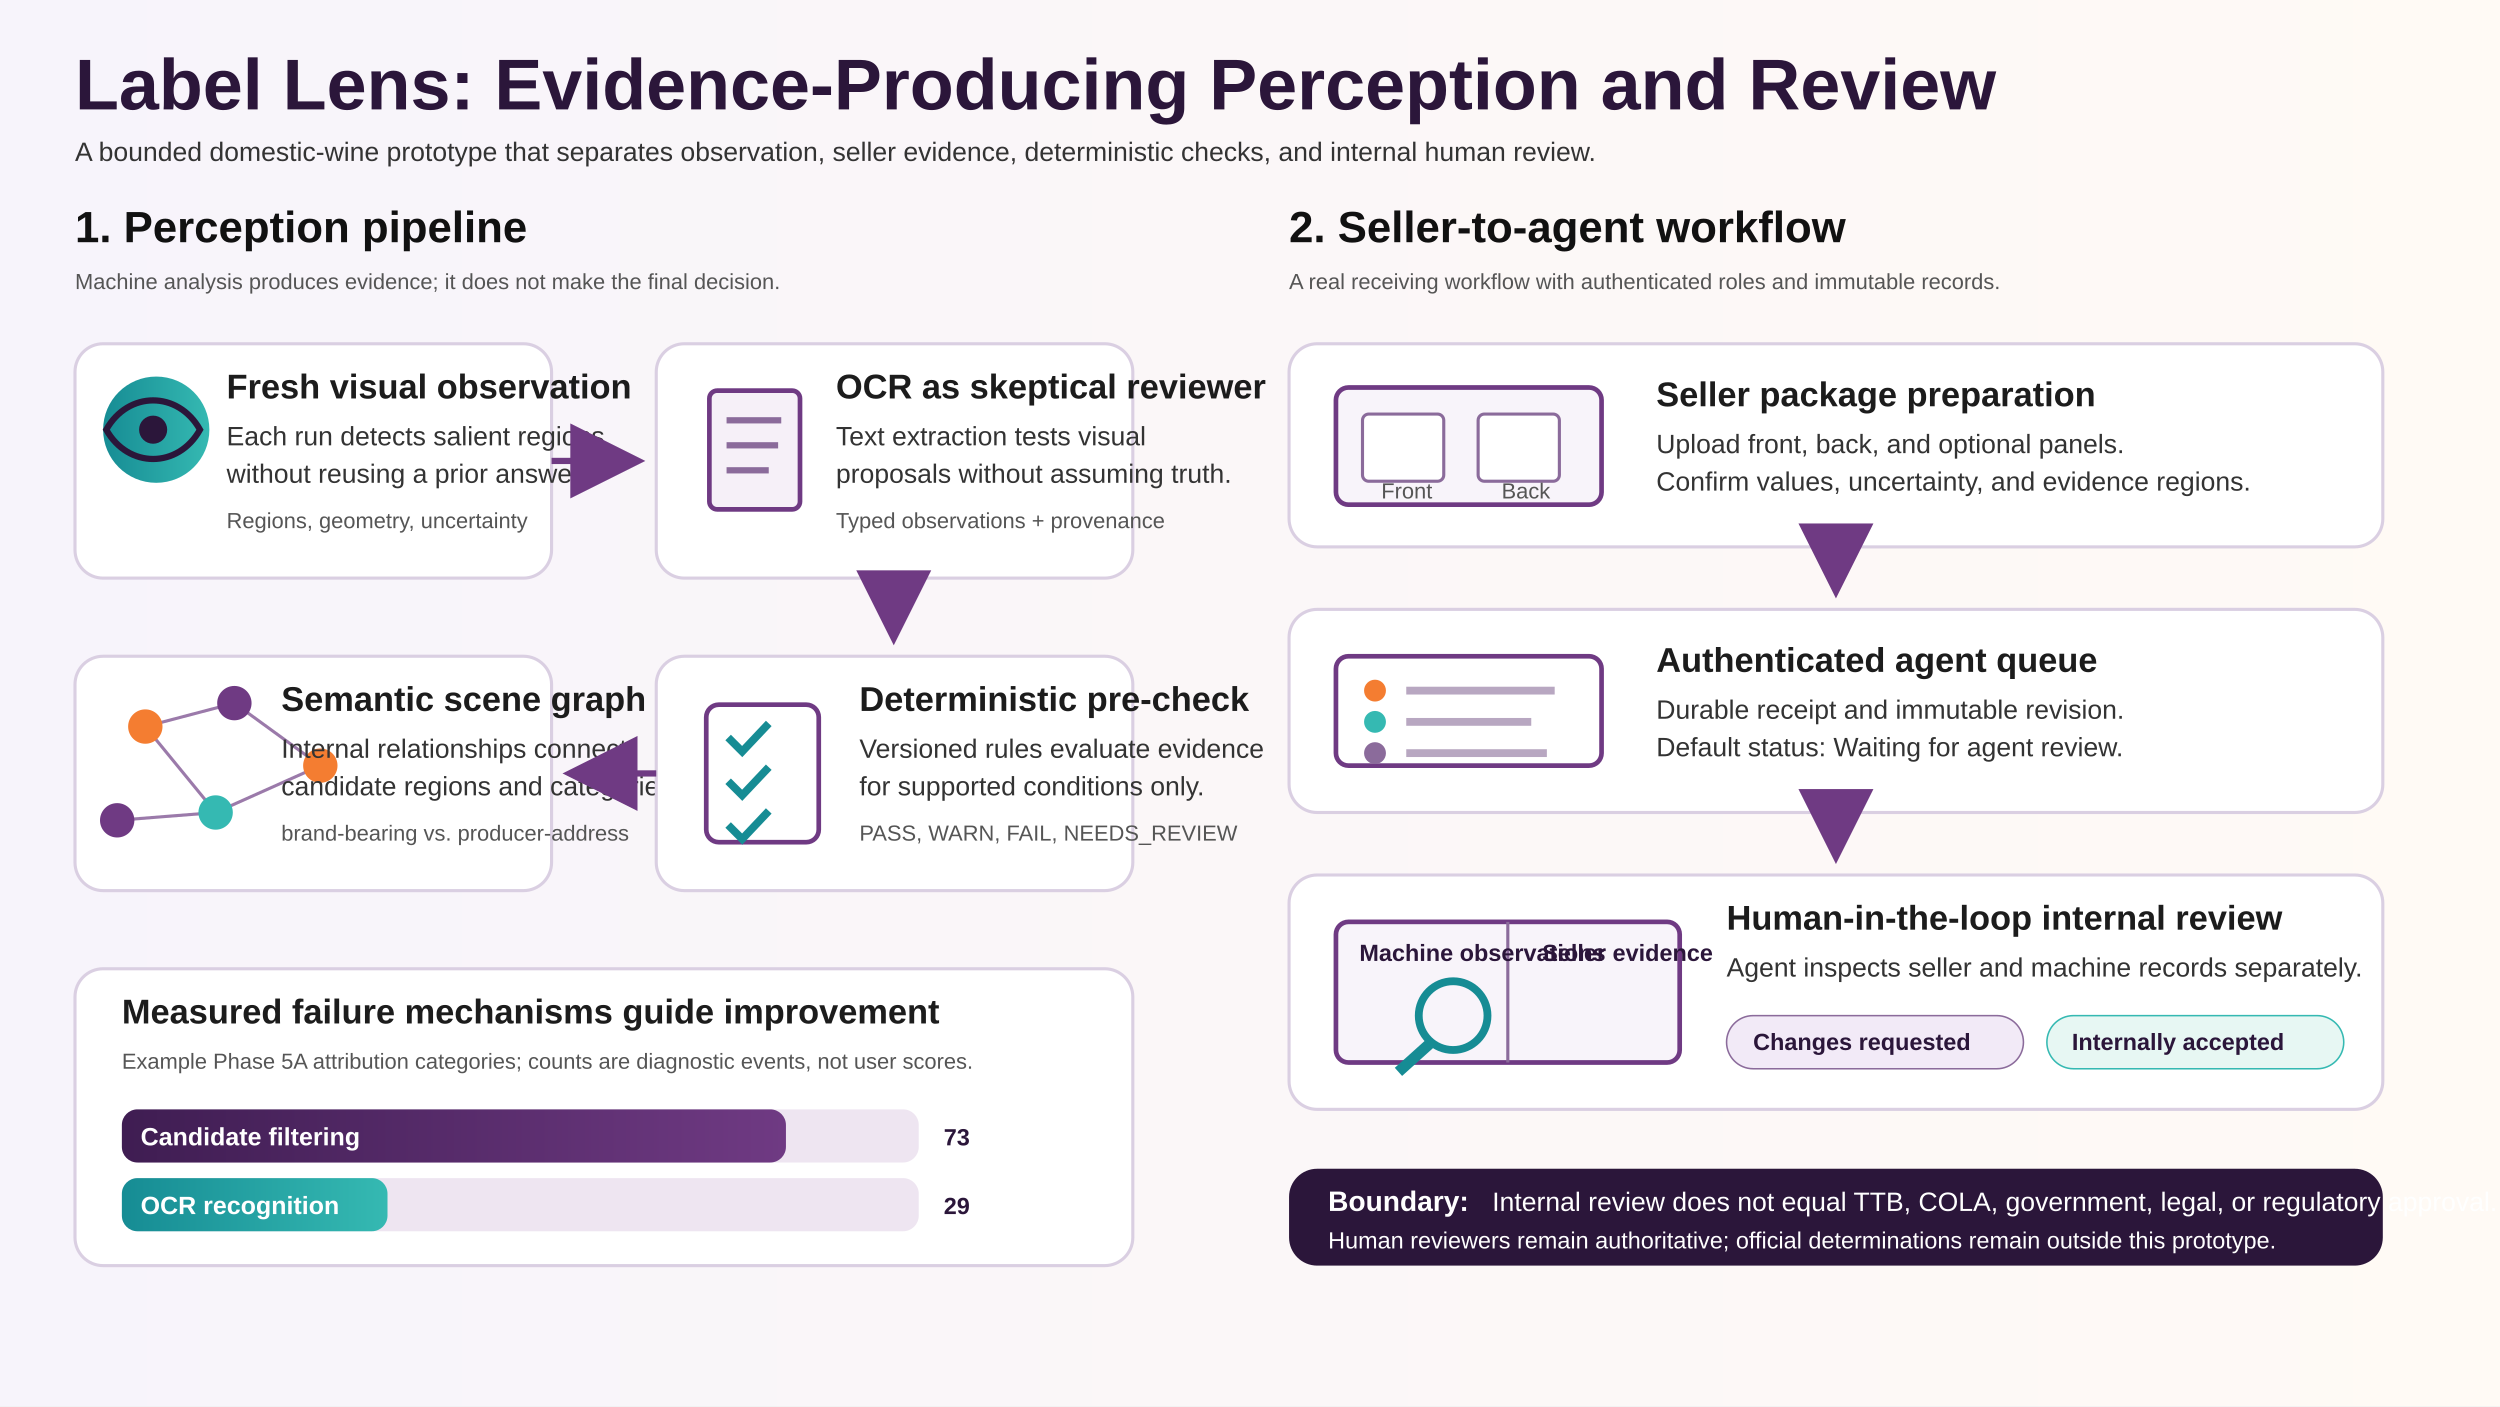
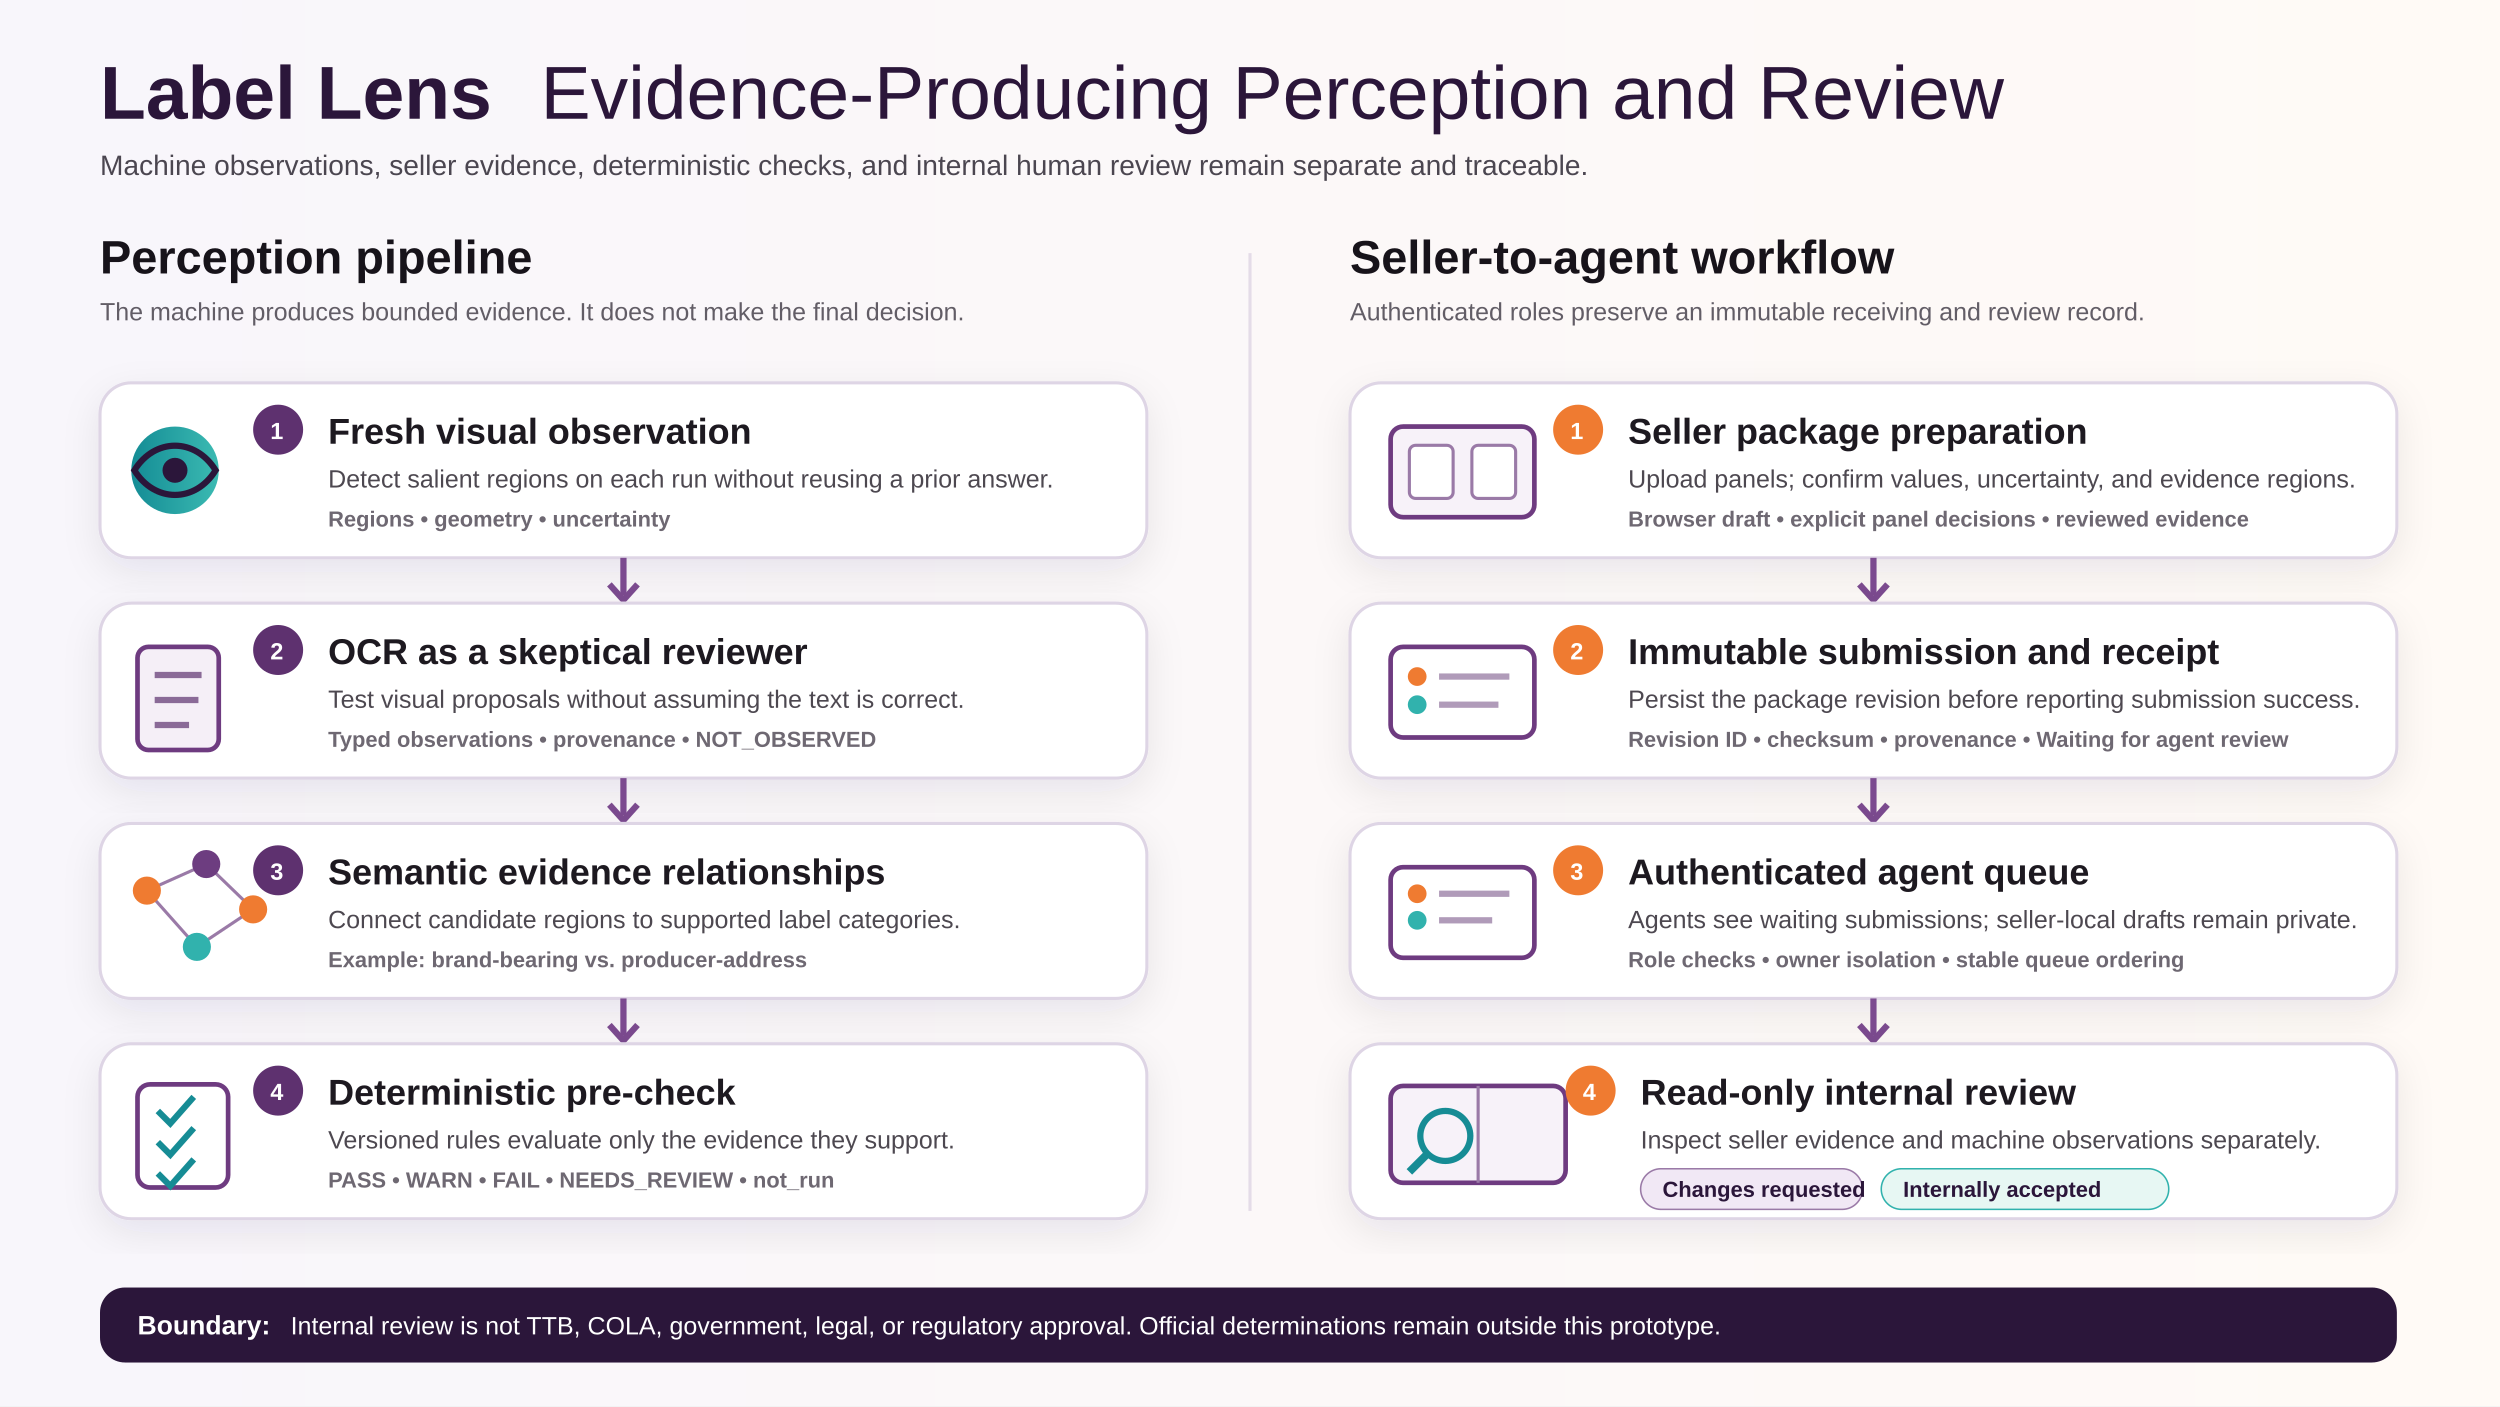
<svg xmlns="http://www.w3.org/2000/svg" width="1600" height="900" viewBox="0 0 1600 900" role="img" aria-labelledby="title desc">
  <defs>
    <linearGradient id="bg" x1="0" x2="1">
-       <stop stop-color="#f7f4fb" />
-       <stop offset="1" stop-color="#fffaf5" />
+       <stop stop-color="#f8f6fb" />
+       <stop offset="1" stop-color="#fffaf6" />
    </linearGradient>
    <linearGradient id="purple" x1="0" x2="1">
-       <stop stop-color="#3f1d52" />
-       <stop offset="1" stop-color="#6f3a83" />
+       <stop stop-color="#3b1d4d" />
+       <stop offset="1" stop-color="#72448a" />
    </linearGradient>
    <linearGradient id="teal" x1="0" x2="1">
-       <stop stop-color="#168c94" />
-       <stop offset="1" stop-color="#35b9b2" />
+       <stop stop-color="#148c95" />
+       <stop offset="1" stop-color="#3bbab2" />
    </linearGradient>
+     <filter id="shadow" x="-20%" y="-20%" width="140%" height="140%">
+       <feDropShadow dx="0" dy="8" stdDeviation="12" flood-color="#2b163a" flood-opacity=".08" />
+     </filter>
    <style>
-     .title{font:700 46px Arial,sans-serif;fill:#2b163a}.section{font:700 28px Arial,sans-serif;fill:#111}.h{font:700 22px Arial,sans-serif;fill:#1c1c1c}.p{font:400 17px Arial,sans-serif;fill:#333}.small{font:400 14px Arial,sans-serif;fill:#555}.label{font:700 15px Arial,sans-serif;fill:#2b163a}.card{fill:#fff;stroke:#dacfe2;stroke-width:2}.line{stroke:#6f3a83;stroke-width:4;fill:none;marker-end:url(#arrow)}
+     .title{font:700 48px Arial,sans-serif;fill:#2b163a}
+     .subtitle{font:400 18px Arial,sans-serif;fill:#4b4650}
+     .section{font:700 30px Arial,sans-serif;fill:#17131a}
+     .sectionSub{font:400 16px Arial,sans-serif;fill:#625d66}
+     .step{font:700 15px Arial,sans-serif;fill:#fff}
+     .h{font:700 23px Arial,sans-serif;fill:#1d1920}
+     .p{font:400 16px Arial,sans-serif;fill:#4d4850}
+     .meta{font:600 14px Arial,sans-serif;fill:#6e6872}
+     .card{fill:#fff;stroke:#ded5e5;stroke-width:2;filter:url(#shadow)}
+     .divider{stroke:#e4dce8;stroke-width:2}
+     .arrow{stroke:#7b4a8f;stroke-width:4;fill:none}
+     .badge{font:700 14px Arial,sans-serif;fill:#2b163a}
  </style>
-     <marker id="arrow" markerWidth="12" markerHeight="12" refX="10" refY="6" orient="auto">
-       <path d="M0 0L12 6 0 12z" fill="#6f3a83" />
-     </marker>
  </defs>
  <rect width="1600" height="900" fill="url(#bg)" />
-   <text x="48" y="70" class="title">Label Lens: Evidence-Producing Perception and Review</text>
-   <text x="48" y="103" class="p">A bounded domestic-wine prototype that separates observation, seller evidence, deterministic checks, and internal human review.</text>
-   <text x="48" y="155" class="section">1. Perception pipeline</text>
-   <text x="48" y="185" class="small">Machine analysis produces evidence; it does not make the final decision.</text>
-   <rect x="48" y="220" width="305" height="150" rx="18" class="card" />
-   <circle cx="100" cy="275" r="34" fill="url(#teal)" />
-   <path d="M68 275c14-25 46-25 60 0-14 25-46 25-60 0z" fill="none" stroke="#2b163a" stroke-width="4" />
-   <circle cx="98" cy="275" r="9" fill="#2b163a" />
-   <text x="145" y="255" class="h">Fresh visual observation</text>
-   <text x="145" y="285" class="p">Each run detects salient regions</text>
-   <text x="145" y="309" class="p">without reusing a prior answer.</text>
-   <text x="145" y="338" class="small">Regions, geometry, uncertainty</text>
-   <rect x="420" y="220" width="305" height="150" rx="18" class="card" />
-   <rect x="454" y="250" width="58" height="76" rx="5" fill="#f6f0f8" stroke="#6f3a83" stroke-width="3" />
-   <path d="M465 269h35M465 285h33M465 301h27" stroke="#8b6b9b" stroke-width="4" />
-   <text x="535" y="255" class="h">OCR as skeptical reviewer</text>
-   <text x="535" y="285" class="p">Text extraction tests visual</text>
-   <text x="535" y="309" class="p">proposals without assuming truth.</text>
-   <text x="535" y="338" class="small">Typed observations + provenance</text>
-   <rect x="48" y="420" width="305" height="150" rx="18" class="card" />
-   <g stroke="#9b7aaa" stroke-width="2">
-     <line x1="93" y1="465" x2="150" y2="450" />
-     <line x1="150" y1="450" x2="205" y2="490" />
-     <line x1="93" y1="465" x2="138" y2="520" />
-     <line x1="75" y1="525" x2="138" y2="520" />
-     <line x1="138" y1="520" x2="205" y2="490" />
+   <text x="64" y="76" class="title">Label Lens</text>
+   <text x="346" y="76" class="title" style="font-weight:400">Evidence-Producing Perception and Review</text>
+   <text x="64" y="112" class="subtitle">Machine observations, seller evidence, deterministic checks, and internal human review remain separate and traceable.</text>
+   <line x1="800" y1="162" x2="800" y2="775" class="divider" />
+   <text x="64" y="175" class="section">Perception pipeline</text>
+   <text x="64" y="205" class="sectionSub">The machine produces bounded evidence. It does not make the final decision.</text>
+   <g>
+     <rect x="64" y="245" width="670" height="112" rx="20" class="card" />
+     <circle cx="112" cy="301" r="28" fill="url(#teal)" />
+     <path d="M86 301c13-21 39-21 52 0-13 21-39 21-52 0z" fill="none" stroke="#2b163a" stroke-width="4" />
+     <circle cx="112" cy="301" r="8" fill="#2b163a" />
+     <circle cx="178" cy="275" r="16" fill="#5e316f" />
+     <text x="173" y="281" class="step">1</text>
+     <text x="210" y="284" class="h">Fresh visual observation</text>
+     <text x="210" y="312" class="p">Detect salient regions on each run without reusing a prior answer.</text>
+     <text x="210" y="337" class="meta">Regions • geometry • uncertainty</text>
  </g>
+   <path d="M399 357v24" class="arrow" />
+   <path d="M390 374l9 10 9-10" fill="none" stroke="#7b4a8f" stroke-width="4" />
  <g>
-     <circle cx="93" cy="465" r="11" fill="#f47d31" />
-     <circle cx="150" cy="450" r="11" fill="#6f3a83" />
-     <circle cx="205" cy="490" r="11" fill="#f47d31" />
-     <circle cx="138" cy="520" r="11" fill="#35b9b2" />
-     <circle cx="75" cy="525" r="11" fill="#6f3a83" />
+     <rect x="64" y="386" width="670" height="112" rx="20" class="card" />
+     <rect x="88" y="414" width="52" height="66" rx="7" fill="#f5eff7" stroke="#6e3b80" stroke-width="3" />
+     <path d="M99 432h30M99 448h28M99 464h22" stroke="#8a6a97" stroke-width="4" />
+     <circle cx="178" cy="416" r="16" fill="#5e316f" />
+     <text x="173" y="422" class="step">2</text>
+     <text x="210" y="425" class="h">OCR as a skeptical reviewer</text>
+     <text x="210" y="453" class="p">Test visual proposals without assuming the text is correct.</text>
+     <text x="210" y="478" class="meta">Typed observations • provenance • NOT_OBSERVED</text>
  </g>
-   <text x="180" y="455" class="h">Semantic scene graph</text>
-   <text x="180" y="485" class="p">Internal relationships connect</text>
-   <text x="180" y="509" class="p">candidate regions and categories.</text>
-   <text x="180" y="538" class="small">brand-bearing vs. producer-address</text>
-   <rect x="420" y="420" width="305" height="150" rx="18" class="card" />
-   <rect x="452" y="451" width="72" height="88" rx="8" fill="#fff" stroke="#6f3a83" stroke-width="3" />
-   <path d="M466 472l9 9 17-18M466 500l9 9 17-18M466 528l9 9 17-18" fill="none" stroke="#168c94" stroke-width="5" />
-   <text x="550" y="455" class="h">Deterministic pre-check</text>
-   <text x="550" y="485" class="p">Versioned rules evaluate evidence</text>
-   <text x="550" y="509" class="p">for supported conditions only.</text>
-   <text x="550" y="538" class="small">PASS, WARN, FAIL, NEEDS_REVIEW</text>
-   <path d="M353 295h52" class="line" />
-   <path d="M572 370v35" class="line" />
-   <path d="M420 495h-52" class="line" />
-   <rect x="48" y="620" width="677" height="190" rx="18" class="card" />
-   <text x="78" y="655" class="h">Measured failure mechanisms guide improvement</text>
-   <text x="78" y="684" class="small">Example Phase 5A attribution categories; counts are diagnostic events, not user scores.</text>
-   <rect x="78" y="710" width="510" height="34" rx="10" fill="#eee5f1" />
-   <rect x="78" y="710" width="425" height="34" rx="10" fill="url(#purple)" />
-   <text x="90" y="733" fill="#fff" style="font:700 16px Arial">Candidate filtering</text>
-   <text x="604" y="733" class="label">73</text>
-   <rect x="78" y="754" width="510" height="34" rx="10" fill="#eee5f1" />
-   <rect x="78" y="754" width="170" height="34" rx="10" fill="url(#teal)" />
-   <text x="90" y="777" fill="#fff" style="font:700 16px Arial">OCR recognition</text>
-   <text x="604" y="777" class="label">29</text>
-   <text x="825" y="155" class="section">2. Seller-to-agent workflow</text>
-   <text x="825" y="185" class="small">A real receiving workflow with authenticated roles and immutable records.</text>
-   <rect x="825" y="220" width="700" height="130" rx="18" class="card" />
-   <rect x="855" y="248" width="170" height="75" rx="8" fill="#f8f4fa" stroke="#6f3a83" stroke-width="3" />
-   <rect x="872" y="265" width="52" height="43" rx="4" fill="#fff" stroke="#8b6b9b" stroke-width="2" />
-   <rect x="946" y="265" width="52" height="43" rx="4" fill="#fff" stroke="#8b6b9b" stroke-width="2" />
-   <text x="884" y="319" class="small">Front</text>
-   <text x="961" y="319" class="small">Back</text>
-   <text x="1060" y="260" class="h">Seller package preparation</text>
-   <text x="1060" y="290" class="p">Upload front, back, and optional panels.</text>
-   <text x="1060" y="314" class="p">Confirm values, uncertainty, and evidence regions.</text>
-   <rect x="825" y="390" width="700" height="130" rx="18" class="card" />
-   <rect x="855" y="420" width="170" height="70" rx="8" fill="#fff" stroke="#6f3a83" stroke-width="3" />
-   <circle cx="880" cy="442" r="7" fill="#f47d31" />
-   <circle cx="880" cy="462" r="7" fill="#35b9b2" />
-   <circle cx="880" cy="482" r="7" fill="#8b6b9b" />
-   <path d="M900 442h95M900 462h80M900 482h90" stroke="#b8a7c1" stroke-width="5" />
-   <text x="1060" y="430" class="h">Authenticated agent queue</text>
-   <text x="1060" y="460" class="p">Durable receipt and immutable revision.</text>
-   <text x="1060" y="484" class="p">Default status: Waiting for agent review.</text>
-   <rect x="825" y="560" width="700" height="150" rx="18" class="card" />
-   <rect x="855" y="590" width="220" height="90" rx="8" fill="#f8f4fa" stroke="#6f3a83" stroke-width="3" />
-   <line x1="965" y1="590" x2="965" y2="680" stroke="#8b6b9b" stroke-width="2" />
-   <text x="870" y="615" class="label">Machine observations</text>
-   <text x="987" y="615" class="label">Seller evidence</text>
-   <circle cx="930" cy="650" r="22" fill="none" stroke="#168c94" stroke-width="5" />
-   <line x1="915" y1="668" x2="895" y2="686" stroke="#168c94" stroke-width="7" />
-   <text x="1105" y="595" class="h">Human-in-the-loop internal review</text>
-   <text x="1105" y="625" class="p">Agent inspects seller and machine records separately.</text>
-   <rect x="1105" y="650" width="190" height="34" rx="17" fill="#f2eaf7" stroke="#8b6b9b" />
-   <text x="1122" y="672" class="label">Changes requested</text>
-   <rect x="1310" y="650" width="190" height="34" rx="17" fill="#e7f7f3" stroke="#35b9b2" />
-   <text x="1326" y="672" class="label">Internally accepted</text>
-   <path d="M1175 350v25" class="line" />
-   <path d="M1175 520v25" class="line" />
-   <rect x="825" y="748" width="700" height="62" rx="18" fill="#2b163a" />
-   <text x="850" y="775" fill="#fff" style="font:700 18px Arial">Boundary:</text>
-   <text x="955" y="775" fill="#fff" style="font:400 17px Arial">Internal review does not equal TTB, COLA, government, legal, or regulatory approval.</text>
-   <text x="850" y="799" fill="#fff" style="font:400 15px Arial">Human reviewers remain authoritative; official determinations remain outside this prototype.</text>
+   <path d="M399 498v24" class="arrow" />
+   <path d="M390 515l9 10 9-10" fill="none" stroke="#7b4a8f" stroke-width="4" />
+   <g>
+     <rect x="64" y="527" width="670" height="112" rx="20" class="card" />
+     <g stroke="#9a7aa7" stroke-width="2">
+       <line x1="94" y1="570" x2="132" y2="553" />
+       <line x1="132" y1="553" x2="162" y2="582" />
+       <line x1="94" y1="570" x2="126" y2="606" />
+       <line x1="126" y1="606" x2="162" y2="582" />
+     </g>
+     <circle cx="94" cy="570" r="9" fill="#ef7b31" />
+     <circle cx="132" cy="553" r="9" fill="#6d3d80" />
+     <circle cx="162" cy="582" r="9" fill="#ef7b31" />
+     <circle cx="126" cy="606" r="9" fill="#31b2ad" />
+     <circle cx="178" cy="557" r="16" fill="#5e316f" />
+     <text x="173" y="563" class="step">3</text>
+     <text x="210" y="566" class="h">Semantic evidence relationships</text>
+     <text x="210" y="594" class="p">Connect candidate regions to supported label categories.</text>
+     <text x="210" y="619" class="meta">Example: brand-bearing vs. producer-address</text>
+   </g>
+   <path d="M399 639v24" class="arrow" />
+   <path d="M390 656l9 10 9-10" fill="none" stroke="#7b4a8f" stroke-width="4" />
+   <g>
+     <rect x="64" y="668" width="670" height="112" rx="20" class="card" />
+     <rect x="88" y="694" width="58" height="66" rx="8" fill="#fff" stroke="#6e3b80" stroke-width="3" />
+     <path d="M101 711l8 8 15-17M101 731l8 8 15-17M101 751l8 8 15-17" fill="none" stroke="#168c95" stroke-width="4" />
+     <circle cx="178" cy="698" r="16" fill="#5e316f" />
+     <text x="173" y="704" class="step">4</text>
+     <text x="210" y="707" class="h">Deterministic pre-check</text>
+     <text x="210" y="735" class="p">Versioned rules evaluate only the evidence they support.</text>
+     <text x="210" y="760" class="meta">PASS • WARN • FAIL • NEEDS_REVIEW • not_run</text>
+   </g>
+   <text x="864" y="175" class="section">Seller-to-agent workflow</text>
+   <text x="864" y="205" class="sectionSub">Authenticated roles preserve an immutable receiving and review record.</text>
+   <g>
+     <rect x="864" y="245" width="670" height="112" rx="20" class="card" />
+     <rect x="890" y="273" width="92" height="58" rx="8" fill="#f7f2f9" stroke="#6e3b80" stroke-width="3" />
+     <rect x="902" y="285" width="28" height="34" rx="4" fill="#fff" stroke="#9a7aa7" stroke-width="2" />
+     <rect x="942" y="285" width="28" height="34" rx="4" fill="#fff" stroke="#9a7aa7" stroke-width="2" />
+     <circle cx="1010" cy="275" r="16" fill="#ef7b31" />
+     <text x="1005" y="281" class="step">1</text>
+     <text x="1042" y="284" class="h">Seller package preparation</text>
+     <text x="1042" y="312" class="p">Upload panels; confirm values, uncertainty, and evidence regions.</text>
+     <text x="1042" y="337" class="meta">Browser draft • explicit panel decisions • reviewed evidence</text>
+   </g>
+   <path d="M1199 357v24" class="arrow" />
+   <path d="M1190 374l9 10 9-10" fill="none" stroke="#7b4a8f" stroke-width="4" />
+   <g>
+     <rect x="864" y="386" width="670" height="112" rx="20" class="card" />
+     <rect x="890" y="414" width="92" height="58" rx="8" fill="#fff" stroke="#6e3b80" stroke-width="3" />
+     <circle cx="907" cy="433" r="6" fill="#ef7b31" />
+     <circle cx="907" cy="451" r="6" fill="#31b2ad" />
+     <path d="M921 433h45M921 451h38" stroke="#b09bb9" stroke-width="4" />
+     <circle cx="1010" cy="416" r="16" fill="#ef7b31" />
+     <text x="1005" y="422" class="step">2</text>
+     <text x="1042" y="425" class="h">Immutable submission and receipt</text>
+     <text x="1042" y="453" class="p">Persist the package revision before reporting submission success.</text>
+     <text x="1042" y="478" class="meta">Revision ID • checksum • provenance • Waiting for agent review</text>
+   </g>
+   <path d="M1199 498v24" class="arrow" />
+   <path d="M1190 515l9 10 9-10" fill="none" stroke="#7b4a8f" stroke-width="4" />
+   <g>
+     <rect x="864" y="527" width="670" height="112" rx="20" class="card" />
+     <rect x="890" y="555" width="92" height="58" rx="8" fill="#fff" stroke="#6e3b80" stroke-width="3" />
+     <circle cx="907" cy="572" r="6" fill="#ef7b31" />
+     <circle cx="907" cy="589" r="6" fill="#31b2ad" />
+     <path d="M921 572h45M921 589h34" stroke="#b09bb9" stroke-width="4" />
+     <circle cx="1010" cy="557" r="16" fill="#ef7b31" />
+     <text x="1005" y="563" class="step">3</text>
+     <text x="1042" y="566" class="h">Authenticated agent queue</text>
+     <text x="1042" y="594" class="p">Agents see waiting submissions; seller-local drafts remain private.</text>
+     <text x="1042" y="619" class="meta">Role checks • owner isolation • stable queue ordering</text>
+   </g>
+   <path d="M1199 639v24" class="arrow" />
+   <path d="M1190 656l9 10 9-10" fill="none" stroke="#7b4a8f" stroke-width="4" />
+   <g>
+     <rect x="864" y="668" width="670" height="112" rx="20" class="card" />
+     <rect x="890" y="695" width="112" height="62" rx="8" fill="#f7f2f9" stroke="#6e3b80" stroke-width="3" />
+     <line x1="946" y1="695" x2="946" y2="757" stroke="#9a7aa7" stroke-width="2" />
+     <circle cx="925" cy="727" r="16" fill="none" stroke="#168c95" stroke-width="4" />
+     <line x1="913" y1="739" x2="902" y2="750" stroke="#168c95" stroke-width="5" />
+     <circle cx="1018" cy="698" r="16" fill="#ef7b31" />
+     <text x="1013" y="704" class="step">4</text>
+     <text x="1050" y="707" class="h">Read-only internal review</text>
+     <text x="1050" y="735" class="p">Inspect seller evidence and machine observations separately.</text>
+     <rect x="1050" y="748" width="142" height="26" rx="13" fill="#f1e8f5" stroke="#9a7aa7" />
+     <text x="1064" y="766" class="badge">Changes requested</text>
+     <rect x="1204" y="748" width="184" height="26" rx="13" fill="#e7f7f3" stroke="#31b2ad" />
+     <text x="1218" y="766" class="badge">Internally accepted</text>
+   </g>
+   <rect x="64" y="824" width="1470" height="48" rx="16" fill="#2b163a" />
+   <text x="88" y="854" style="font:700 17px Arial,sans-serif;fill:#fff">Boundary:</text>
+   <text x="186" y="854" style="font:400 16px Arial,sans-serif;fill:#fff">Internal review is not TTB, COLA, government, legal, or regulatory approval. Official determinations remain outside this prototype.</text>
</svg>
